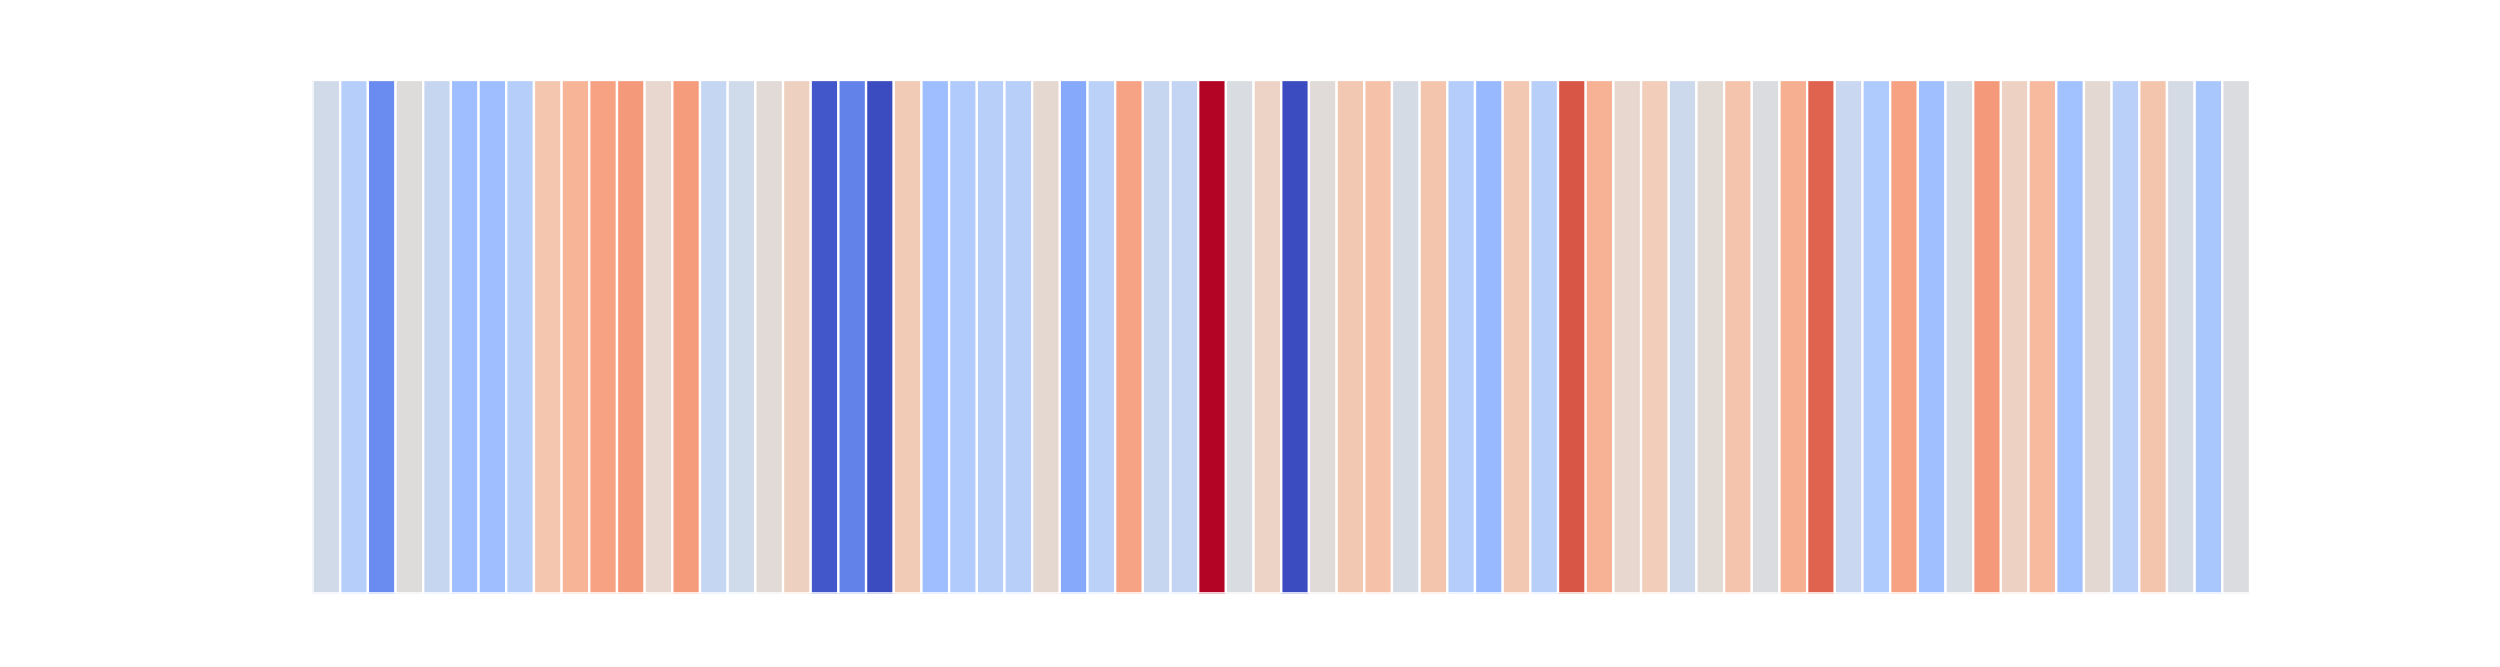
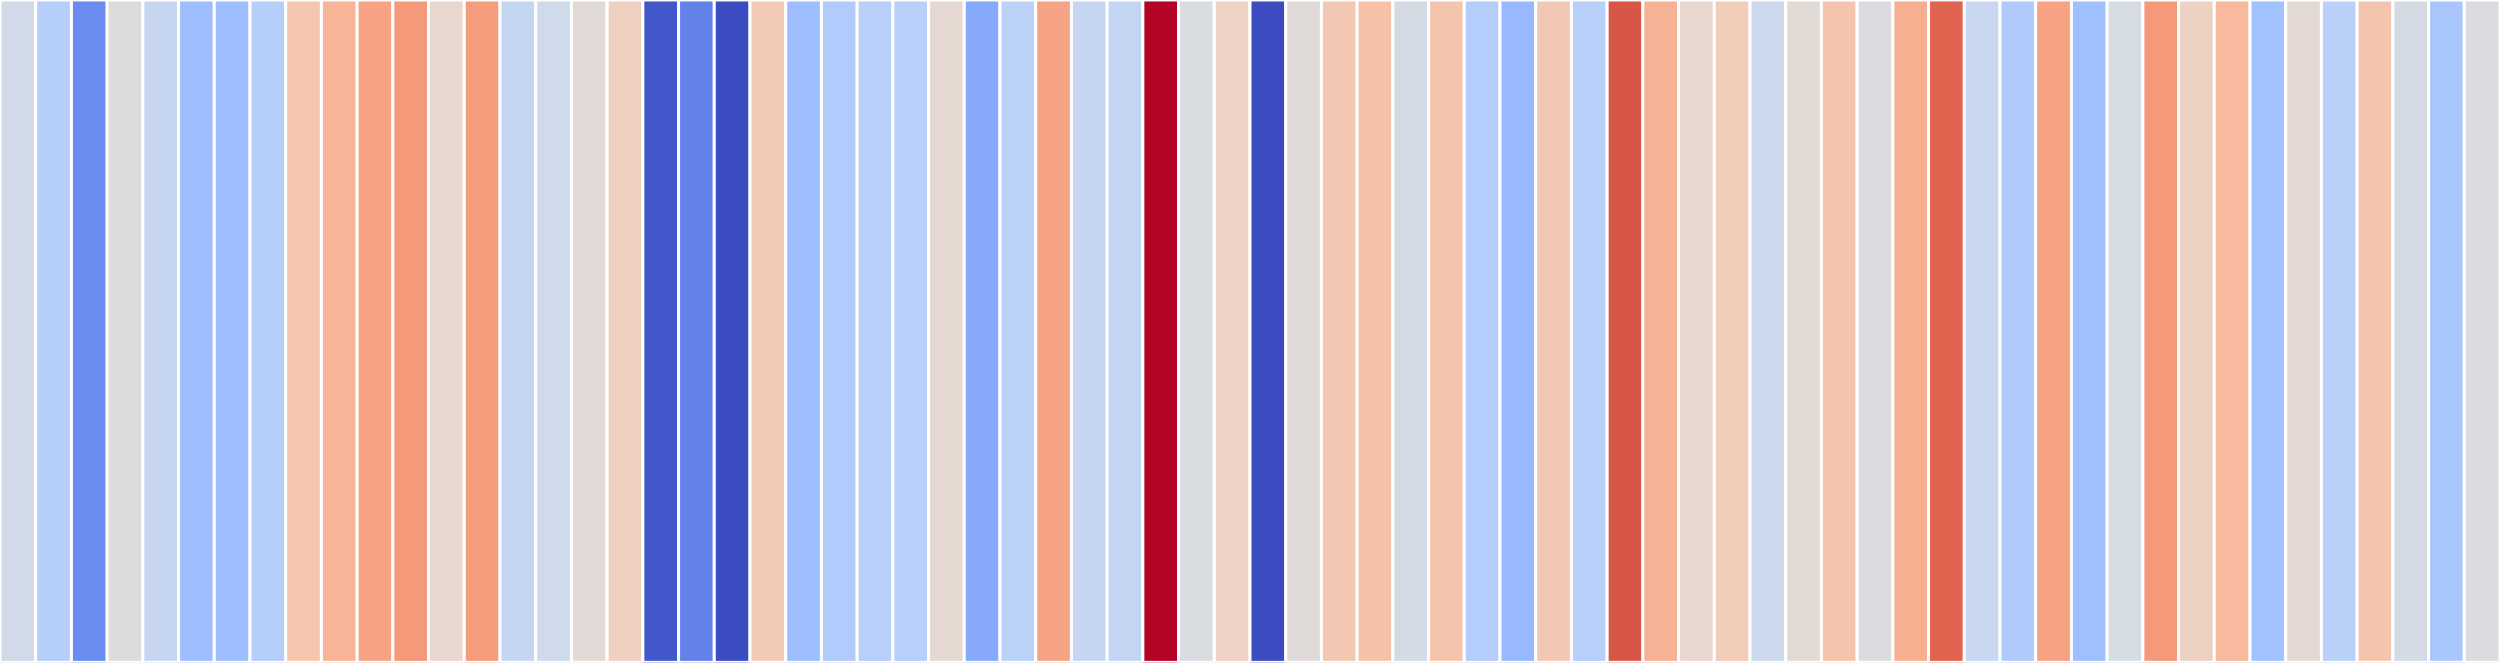
- <svg xmlns="http://www.w3.org/2000/svg" width="1080pt" height="288pt" viewBox="0 0 1080 288" version="1.1">
+ <svg xmlns="http://www.w3.org/2000/svg" width="837pt" height="221.76pt" viewBox="0 0 837 221.76" version="1.1">
  <defs>
    <style type="text/css">*{stroke-linejoin: round; stroke-linecap: butt}</style>
  </defs>
  <g id="figure_1">
    <g id="patch_1">
-       <path d="M 0 288  L 1080 288  L 1080 0  L 0 0  z " style="fill: #ffffff" />
+       <path d="M 0 221.76  L 837 221.76  L 837 0  L 0 0  z " style="fill: #ffffff" />
    </g>
    <g id="axes_1">
-       <g id="patch_2">
-         <path d="M 135 256.32  L 972 256.32  L 972 34.56  L 135 34.56  z " style="fill: #ffffff" />
+       <g id="QuadMesh_1">
+         <path d="M 0 -0  L 11.957 -0  L 11.957 221.76  L 0 221.76  L 0 -0  " clip-path="url(#p35fb99f7a4)" style="fill: #d1dae9; stroke: #ffffff" />
+         <path d="M 11.957 -0  L 23.914 -0  L 23.914 221.76  L 11.957 221.76  L 11.957 -0  " clip-path="url(#p35fb99f7a4)" style="fill: #b6cefa; stroke: #ffffff" />
+         <path d="M 23.914 -0  L 35.871 -0  L 35.871 221.76  L 23.914 221.76  L 23.914 -0  " clip-path="url(#p35fb99f7a4)" style="fill: #6a8bef; stroke: #ffffff" />
+         <path d="M 35.871 -0  L 47.829 -0  L 47.829 221.76  L 35.871 221.76  L 35.871 -0  " clip-path="url(#p35fb99f7a4)" style="fill: #dedcdb; stroke: #ffffff" />
+         <path d="M 47.829 -0  L 59.786 -0  L 59.786 221.76  L 47.829 221.76  L 47.829 -0  " clip-path="url(#p35fb99f7a4)" style="fill: #c6d6f1; stroke: #ffffff" />
+         <path d="M 59.786 -0  L 71.743 -0  L 71.743 221.76  L 59.786 221.76  L 59.786 -0  " clip-path="url(#p35fb99f7a4)" style="fill: #9ebeff; stroke: #ffffff" />
+         <path d="M 71.743 -0  L 83.7 -0  L 83.7 221.76  L 71.743 221.76  L 71.743 -0  " clip-path="url(#p35fb99f7a4)" style="fill: #9ebeff; stroke: #ffffff" />
+         <path d="M 83.7 -0  L 95.657 -0  L 95.657 221.76  L 83.7 221.76  L 83.7 -0  " clip-path="url(#p35fb99f7a4)" style="fill: #b6cefa; stroke: #ffffff" />
+         <path d="M 95.657 -0  L 107.614 -0  L 107.614 221.76  L 95.657 221.76  L 95.657 -0  " clip-path="url(#p35fb99f7a4)" style="fill: #f4c6af; stroke: #ffffff" />
+         <path d="M 107.614 -0  L 119.571 -0  L 119.571 221.76  L 107.614 221.76  L 107.614 -0  " clip-path="url(#p35fb99f7a4)" style="fill: #f7b497; stroke: #ffffff" />
+         <path d="M 119.571 -0  L 131.529 -0  L 131.529 221.76  L 119.571 221.76  L 119.571 -0  " clip-path="url(#p35fb99f7a4)" style="fill: #f6a283; stroke: #ffffff" />
+         <path d="M 131.529 -0  L 143.486 -0  L 143.486 221.76  L 131.529 221.76  L 131.529 -0  " clip-path="url(#p35fb99f7a4)" style="fill: #f49a7b; stroke: #ffffff" />
+         <path d="M 143.486 -0  L 155.443 -0  L 155.443 221.76  L 143.486 221.76  L 143.486 -0  " clip-path="url(#p35fb99f7a4)" style="fill: #e7d7ce; stroke: #ffffff" />
+         <path d="M 155.443 -0  L 167.4 -0  L 167.4 221.76  L 155.443 221.76  L 155.443 -0  " clip-path="url(#p35fb99f7a4)" style="fill: #f59c7d; stroke: #ffffff" />
+         <path d="M 167.4 -0  L 179.357 -0  L 179.357 221.76  L 167.4 221.76  L 167.4 -0  " clip-path="url(#p35fb99f7a4)" style="fill: #c5d6f2; stroke: #ffffff" />
+         <path d="M 179.357 -0  L 191.314 -0  L 191.314 221.76  L 179.357 221.76  L 179.357 -0  " clip-path="url(#p35fb99f7a4)" style="fill: #cfdaea; stroke: #ffffff" />
+         <path d="M 191.314 -0  L 203.271 -0  L 203.271 221.76  L 191.314 221.76  L 191.314 -0  " clip-path="url(#p35fb99f7a4)" style="fill: #e1dad6; stroke: #ffffff" />
+         <path d="M 203.271 -0  L 215.229 -0  L 215.229 221.76  L 203.271 221.76  L 203.271 -0  " clip-path="url(#p35fb99f7a4)" style="fill: #eed0c0; stroke: #ffffff" />
+         <path d="M 215.229 -0  L 227.186 -0  L 227.186 221.76  L 215.229 221.76  L 215.229 -0  " clip-path="url(#p35fb99f7a4)" style="fill: #4257c9; stroke: #ffffff" />
+         <path d="M 227.186 -0  L 239.143 -0  L 239.143 221.76  L 227.186 221.76  L 227.186 -0  " clip-path="url(#p35fb99f7a4)" style="fill: #6282ea; stroke: #ffffff" />
+         <path d="M 239.143 -0  L 251.1 -0  L 251.1 221.76  L 239.143 221.76  L 239.143 -0  " clip-path="url(#p35fb99f7a4)" style="fill: #3b4cc0; stroke: #ffffff" />
+         <path d="M 251.1 -0  L 263.057 -0  L 263.057 221.76  L 251.1 221.76  L 251.1 -0  " clip-path="url(#p35fb99f7a4)" style="fill: #f2cbb7; stroke: #ffffff" />
+         <path d="M 263.057 -0  L 275.014 -0  L 275.014 221.76  L 263.057 221.76  L 263.057 -0  " clip-path="url(#p35fb99f7a4)" style="fill: #9ebeff; stroke: #ffffff" />
+         <path d="M 275.014 -0  L 286.971 -0  L 286.971 221.76  L 275.014 221.76  L 275.014 -0  " clip-path="url(#p35fb99f7a4)" style="fill: #b1cbfc; stroke: #ffffff" />
+         <path d="M 286.971 -0  L 298.929 -0  L 298.929 221.76  L 286.971 221.76  L 286.971 -0  " clip-path="url(#p35fb99f7a4)" style="fill: #b7cff9; stroke: #ffffff" />
+         <path d="M 298.929 -0  L 310.886 -0  L 310.886 221.76  L 298.929 221.76  L 298.929 -0  " clip-path="url(#p35fb99f7a4)" style="fill: #b7cff9; stroke: #ffffff" />
+         <path d="M 310.886 -0  L 322.843 -0  L 322.843 221.76  L 310.886 221.76  L 310.886 -0  " clip-path="url(#p35fb99f7a4)" style="fill: #e5d8d1; stroke: #ffffff" />
+         <path d="M 322.843 -0  L 334.8 -0  L 334.8 221.76  L 322.843 221.76  L 322.843 -0  " clip-path="url(#p35fb99f7a4)" style="fill: #86a9fc; stroke: #ffffff" />
+         <path d="M 334.8 -0  L 346.757 -0  L 346.757 221.76  L 334.8 221.76  L 334.8 -0  " clip-path="url(#p35fb99f7a4)" style="fill: #bbd1f8; stroke: #ffffff" />
+         <path d="M 346.757 -0  L 358.714 -0  L 358.714 221.76  L 346.757 221.76  L 346.757 -0  " clip-path="url(#p35fb99f7a4)" style="fill: #f6a385; stroke: #ffffff" />
+         <path d="M 358.714 -0  L 370.671 -0  L 370.671 221.76  L 358.714 221.76  L 358.714 -0  " clip-path="url(#p35fb99f7a4)" style="fill: #c6d6f1; stroke: #ffffff" />
+         <path d="M 370.671 -0  L 382.629 -0  L 382.629 221.76  L 370.671 221.76  L 370.671 -0  " clip-path="url(#p35fb99f7a4)" style="fill: #c4d5f3; stroke: #ffffff" />
+         <path d="M 382.629 -0  L 394.586 -0  L 394.586 221.76  L 382.629 221.76  L 382.629 -0  " clip-path="url(#p35fb99f7a4)" style="fill: #b40426; stroke: #ffffff" />
+         <path d="M 394.586 -0  L 406.543 -0  L 406.543 221.76  L 394.586 221.76  L 394.586 -0  " clip-path="url(#p35fb99f7a4)" style="fill: #d9dce1; stroke: #ffffff" />
+         <path d="M 406.543 -0  L 418.5 -0  L 418.5 221.76  L 406.543 221.76  L 406.543 -0  " clip-path="url(#p35fb99f7a4)" style="fill: #ecd3c5; stroke: #ffffff" />
+         <path d="M 418.5 -0  L 430.457 -0  L 430.457 221.76  L 418.5 221.76  L 418.5 -0  " clip-path="url(#p35fb99f7a4)" style="fill: #3b4cc0; stroke: #ffffff" />
+         <path d="M 430.457 -0  L 442.414 -0  L 442.414 221.76  L 430.457 221.76  L 430.457 -0  " clip-path="url(#p35fb99f7a4)" style="fill: #e0dbd8; stroke: #ffffff" />
+         <path d="M 442.414 -0  L 454.371 -0  L 454.371 221.76  L 442.414 221.76  L 442.414 -0  " clip-path="url(#p35fb99f7a4)" style="fill: #f3c8b2; stroke: #ffffff" />
+         <path d="M 454.371 -0  L 466.329 -0  L 466.329 221.76  L 454.371 221.76  L 454.371 -0  " clip-path="url(#p35fb99f7a4)" style="fill: #f5c1a9; stroke: #ffffff" />
+         <path d="M 466.329 -0  L 478.286 -0  L 478.286 221.76  L 466.329 221.76  L 466.329 -0  " clip-path="url(#p35fb99f7a4)" style="fill: #d5dbe5; stroke: #ffffff" />
+         <path d="M 478.286 -0  L 490.243 -0  L 490.243 221.76  L 478.286 221.76  L 478.286 -0  " clip-path="url(#p35fb99f7a4)" style="fill: #f4c5ad; stroke: #ffffff" />
+         <path d="M 490.243 -0  L 502.2 -0  L 502.2 221.76  L 490.243 221.76  L 490.243 -0  " clip-path="url(#p35fb99f7a4)" style="fill: #b5cdfa; stroke: #ffffff" />
+         <path d="M 502.2 -0  L 514.157 -0  L 514.157 221.76  L 502.2 221.76  L 502.2 -0  " clip-path="url(#p35fb99f7a4)" style="fill: #98b9ff; stroke: #ffffff" />
+         <path d="M 514.157 -0  L 526.114 -0  L 526.114 221.76  L 514.157 221.76  L 514.157 -0  " clip-path="url(#p35fb99f7a4)" style="fill: #f3c8b2; stroke: #ffffff" />
+         <path d="M 526.114 -0  L 538.071 -0  L 538.071 221.76  L 526.114 221.76  L 526.114 -0  " clip-path="url(#p35fb99f7a4)" style="fill: #b7cff9; stroke: #ffffff" />
+         <path d="M 538.071 -0  L 550.029 -0  L 550.029 221.76  L 538.071 221.76  L 538.071 -0  " clip-path="url(#p35fb99f7a4)" style="fill: #d85646; stroke: #ffffff" />
+         <path d="M 550.029 -0  L 561.986 -0  L 561.986 221.76  L 550.029 221.76  L 550.029 -0  " clip-path="url(#p35fb99f7a4)" style="fill: #f7b194; stroke: #ffffff" />
+         <path d="M 561.986 -0  L 573.943 -0  L 573.943 221.76  L 561.986 221.76  L 561.986 -0  " clip-path="url(#p35fb99f7a4)" style="fill: #e7d7ce; stroke: #ffffff" />
+         <path d="M 573.943 -0  L 585.9 -0  L 585.9 221.76  L 573.943 221.76  L 573.943 -0  " clip-path="url(#p35fb99f7a4)" style="fill: #f1cdba; stroke: #ffffff" />
+         <path d="M 585.9 -0  L 597.857 -0  L 597.857 221.76  L 585.9 221.76  L 585.9 -0  " clip-path="url(#p35fb99f7a4)" style="fill: #ccd9ed; stroke: #ffffff" />
+         <path d="M 597.857 -0  L 609.814 -0  L 609.814 221.76  L 597.857 221.76  L 597.857 -0  " clip-path="url(#p35fb99f7a4)" style="fill: #e2dad5; stroke: #ffffff" />
+         <path d="M 609.814 -0  L 621.771 -0  L 621.771 221.76  L 609.814 221.76  L 609.814 -0  " clip-path="url(#p35fb99f7a4)" style="fill: #f5c4ac; stroke: #ffffff" />
+         <path d="M 621.771 -0  L 633.729 -0  L 633.729 221.76  L 621.771 221.76  L 621.771 -0  " clip-path="url(#p35fb99f7a4)" style="fill: #dadce0; stroke: #ffffff" />
+         <path d="M 633.729 -0  L 645.686 -0  L 645.686 221.76  L 633.729 221.76  L 633.729 -0  " clip-path="url(#p35fb99f7a4)" style="fill: #f7af91; stroke: #ffffff" />
+         <path d="M 645.686 -0  L 657.643 -0  L 657.643 221.76  L 645.686 221.76  L 645.686 -0  " clip-path="url(#p35fb99f7a4)" style="fill: #df634e; stroke: #ffffff" />
+         <path d="M 657.643 -0  L 669.6 -0  L 669.6 221.76  L 657.643 221.76  L 657.643 -0  " clip-path="url(#p35fb99f7a4)" style="fill: #c9d7f0; stroke: #ffffff" />
+         <path d="M 669.6 -0  L 681.557 -0  L 681.557 221.76  L 669.6 221.76  L 669.6 -0  " clip-path="url(#p35fb99f7a4)" style="fill: #afcafc; stroke: #ffffff" />
+         <path d="M 681.557 -0  L 693.514 -0  L 693.514 221.76  L 681.557 221.76  L 681.557 -0  " clip-path="url(#p35fb99f7a4)" style="fill: #f6a283; stroke: #ffffff" />
+         <path d="M 693.514 -0  L 705.471 -0  L 705.471 221.76  L 693.514 221.76  L 693.514 -0  " clip-path="url(#p35fb99f7a4)" style="fill: #9fbfff; stroke: #ffffff" />
+         <path d="M 705.471 -0  L 717.429 -0  L 717.429 221.76  L 705.471 221.76  L 705.471 -0  " clip-path="url(#p35fb99f7a4)" style="fill: #d6dce4; stroke: #ffffff" />
+         <path d="M 717.429 -0  L 729.386 -0  L 729.386 221.76  L 717.429 221.76  L 717.429 -0  " clip-path="url(#p35fb99f7a4)" style="fill: #f49a7b; stroke: #ffffff" />
+         <path d="M 729.386 -0  L 741.343 -0  L 741.343 221.76  L 729.386 221.76  L 729.386 -0  " clip-path="url(#p35fb99f7a4)" style="fill: #edd1c2; stroke: #ffffff" />
+         <path d="M 741.343 -0  L 753.3 -0  L 753.3 221.76  L 741.343 221.76  L 741.343 -0  " clip-path="url(#p35fb99f7a4)" style="fill: #f7ba9f; stroke: #ffffff" />
+         <path d="M 753.3 -0  L 765.257 -0  L 765.257 221.76  L 753.3 221.76  L 753.3 -0  " clip-path="url(#p35fb99f7a4)" style="fill: #a2c1ff; stroke: #ffffff" />
+         <path d="M 765.257 -0  L 777.214 -0  L 777.214 221.76  L 765.257 221.76  L 765.257 -0  " clip-path="url(#p35fb99f7a4)" style="fill: #e4d9d2; stroke: #ffffff" />
+         <path d="M 777.214 -0  L 789.171 -0  L 789.171 221.76  L 777.214 221.76  L 777.214 -0  " clip-path="url(#p35fb99f7a4)" style="fill: #bad0f8; stroke: #ffffff" />
+         <path d="M 789.171 -0  L 801.129 -0  L 801.129 221.76  L 789.171 221.76  L 789.171 -0  " clip-path="url(#p35fb99f7a4)" style="fill: #f4c5ad; stroke: #ffffff" />
+         <path d="M 801.129 -0  L 813.086 -0  L 813.086 221.76  L 801.129 221.76  L 801.129 -0  " clip-path="url(#p35fb99f7a4)" style="fill: #d5dbe5; stroke: #ffffff" />
+         <path d="M 813.086 -0  L 825.043 -0  L 825.043 221.76  L 813.086 221.76  L 813.086 -0  " clip-path="url(#p35fb99f7a4)" style="fill: #a9c6fd; stroke: #ffffff" />
+         <path d="M 825.043 -0  L 837 -0  L 837 221.76  L 825.043 221.76  L 825.043 -0  " clip-path="url(#p35fb99f7a4)" style="fill: #dadce0; stroke: #ffffff" />
      </g>
-       <g id="QuadMesh_1">
-         <path d="M 135 34.56  L 146.957 34.56  L 146.957 256.32  L 135 256.32  L 135 34.56  " clip-path="url(#pcb9d3785e9)" style="fill: #d1dae9; stroke: #ffffff" />
-         <path d="M 146.957 34.56  L 158.914 34.56  L 158.914 256.32  L 146.957 256.32  L 146.957 34.56  " clip-path="url(#pcb9d3785e9)" style="fill: #b6cefa; stroke: #ffffff" />
-         <path d="M 158.914 34.56  L 170.871 34.56  L 170.871 256.32  L 158.914 256.32  L 158.914 34.56  " clip-path="url(#pcb9d3785e9)" style="fill: #6a8bef; stroke: #ffffff" />
-         <path d="M 170.871 34.56  L 182.829 34.56  L 182.829 256.32  L 170.871 256.32  L 170.871 34.56  " clip-path="url(#pcb9d3785e9)" style="fill: #dedcdb; stroke: #ffffff" />
-         <path d="M 182.829 34.56  L 194.786 34.56  L 194.786 256.32  L 182.829 256.32  L 182.829 34.56  " clip-path="url(#pcb9d3785e9)" style="fill: #c6d6f1; stroke: #ffffff" />
-         <path d="M 194.786 34.56  L 206.743 34.56  L 206.743 256.32  L 194.786 256.32  L 194.786 34.56  " clip-path="url(#pcb9d3785e9)" style="fill: #9ebeff; stroke: #ffffff" />
-         <path d="M 206.743 34.56  L 218.7 34.56  L 218.7 256.32  L 206.743 256.32  L 206.743 34.56  " clip-path="url(#pcb9d3785e9)" style="fill: #9ebeff; stroke: #ffffff" />
-         <path d="M 218.7 34.56  L 230.657 34.56  L 230.657 256.32  L 218.7 256.32  L 218.7 34.56  " clip-path="url(#pcb9d3785e9)" style="fill: #b6cefa; stroke: #ffffff" />
-         <path d="M 230.657 34.56  L 242.614 34.56  L 242.614 256.32  L 230.657 256.32  L 230.657 34.56  " clip-path="url(#pcb9d3785e9)" style="fill: #f4c6af; stroke: #ffffff" />
-         <path d="M 242.614 34.56  L 254.571 34.56  L 254.571 256.32  L 242.614 256.32  L 242.614 34.56  " clip-path="url(#pcb9d3785e9)" style="fill: #f7b497; stroke: #ffffff" />
-         <path d="M 254.571 34.56  L 266.529 34.56  L 266.529 256.32  L 254.571 256.32  L 254.571 34.56  " clip-path="url(#pcb9d3785e9)" style="fill: #f6a283; stroke: #ffffff" />
-         <path d="M 266.529 34.56  L 278.486 34.56  L 278.486 256.32  L 266.529 256.32  L 266.529 34.56  " clip-path="url(#pcb9d3785e9)" style="fill: #f49a7b; stroke: #ffffff" />
-         <path d="M 278.486 34.56  L 290.443 34.56  L 290.443 256.32  L 278.486 256.32  L 278.486 34.56  " clip-path="url(#pcb9d3785e9)" style="fill: #e7d7ce; stroke: #ffffff" />
-         <path d="M 290.443 34.56  L 302.4 34.56  L 302.4 256.32  L 290.443 256.32  L 290.443 34.56  " clip-path="url(#pcb9d3785e9)" style="fill: #f59c7d; stroke: #ffffff" />
-         <path d="M 302.4 34.56  L 314.357 34.56  L 314.357 256.32  L 302.4 256.32  L 302.4 34.56  " clip-path="url(#pcb9d3785e9)" style="fill: #c5d6f2; stroke: #ffffff" />
-         <path d="M 314.357 34.56  L 326.314 34.56  L 326.314 256.32  L 314.357 256.32  L 314.357 34.56  " clip-path="url(#pcb9d3785e9)" style="fill: #cfdaea; stroke: #ffffff" />
-         <path d="M 326.314 34.56  L 338.271 34.56  L 338.271 256.32  L 326.314 256.32  L 326.314 34.56  " clip-path="url(#pcb9d3785e9)" style="fill: #e1dad6; stroke: #ffffff" />
-         <path d="M 338.271 34.56  L 350.229 34.56  L 350.229 256.32  L 338.271 256.32  L 338.271 34.56  " clip-path="url(#pcb9d3785e9)" style="fill: #eed0c0; stroke: #ffffff" />
-         <path d="M 350.229 34.56  L 362.186 34.56  L 362.186 256.32  L 350.229 256.32  L 350.229 34.56  " clip-path="url(#pcb9d3785e9)" style="fill: #4257c9; stroke: #ffffff" />
-         <path d="M 362.186 34.56  L 374.143 34.56  L 374.143 256.32  L 362.186 256.32  L 362.186 34.56  " clip-path="url(#pcb9d3785e9)" style="fill: #6282ea; stroke: #ffffff" />
-         <path d="M 374.143 34.56  L 386.1 34.56  L 386.1 256.32  L 374.143 256.32  L 374.143 34.56  " clip-path="url(#pcb9d3785e9)" style="fill: #3b4cc0; stroke: #ffffff" />
-         <path d="M 386.1 34.56  L 398.057 34.56  L 398.057 256.32  L 386.1 256.32  L 386.1 34.56  " clip-path="url(#pcb9d3785e9)" style="fill: #f2cbb7; stroke: #ffffff" />
-         <path d="M 398.057 34.56  L 410.014 34.56  L 410.014 256.32  L 398.057 256.32  L 398.057 34.56  " clip-path="url(#pcb9d3785e9)" style="fill: #9ebeff; stroke: #ffffff" />
-         <path d="M 410.014 34.56  L 421.971 34.56  L 421.971 256.32  L 410.014 256.32  L 410.014 34.56  " clip-path="url(#pcb9d3785e9)" style="fill: #b1cbfc; stroke: #ffffff" />
-         <path d="M 421.971 34.56  L 433.929 34.56  L 433.929 256.32  L 421.971 256.32  L 421.971 34.56  " clip-path="url(#pcb9d3785e9)" style="fill: #b7cff9; stroke: #ffffff" />
-         <path d="M 433.929 34.56  L 445.886 34.56  L 445.886 256.32  L 433.929 256.32  L 433.929 34.56  " clip-path="url(#pcb9d3785e9)" style="fill: #b7cff9; stroke: #ffffff" />
-         <path d="M 445.886 34.56  L 457.843 34.56  L 457.843 256.32  L 445.886 256.32  L 445.886 34.56  " clip-path="url(#pcb9d3785e9)" style="fill: #e5d8d1; stroke: #ffffff" />
-         <path d="M 457.843 34.56  L 469.8 34.56  L 469.8 256.32  L 457.843 256.32  L 457.843 34.56  " clip-path="url(#pcb9d3785e9)" style="fill: #86a9fc; stroke: #ffffff" />
-         <path d="M 469.8 34.56  L 481.757 34.56  L 481.757 256.32  L 469.8 256.32  L 469.8 34.56  " clip-path="url(#pcb9d3785e9)" style="fill: #bbd1f8; stroke: #ffffff" />
-         <path d="M 481.757 34.56  L 493.714 34.56  L 493.714 256.32  L 481.757 256.32  L 481.757 34.56  " clip-path="url(#pcb9d3785e9)" style="fill: #f6a385; stroke: #ffffff" />
-         <path d="M 493.714 34.56  L 505.671 34.56  L 505.671 256.32  L 493.714 256.32  L 493.714 34.56  " clip-path="url(#pcb9d3785e9)" style="fill: #c6d6f1; stroke: #ffffff" />
-         <path d="M 505.671 34.56  L 517.629 34.56  L 517.629 256.32  L 505.671 256.32  L 505.671 34.56  " clip-path="url(#pcb9d3785e9)" style="fill: #c4d5f3; stroke: #ffffff" />
-         <path d="M 517.629 34.56  L 529.586 34.56  L 529.586 256.32  L 517.629 256.32  L 517.629 34.56  " clip-path="url(#pcb9d3785e9)" style="fill: #b40426; stroke: #ffffff" />
-         <path d="M 529.586 34.56  L 541.543 34.56  L 541.543 256.32  L 529.586 256.32  L 529.586 34.56  " clip-path="url(#pcb9d3785e9)" style="fill: #d9dce1; stroke: #ffffff" />
-         <path d="M 541.543 34.56  L 553.5 34.56  L 553.5 256.32  L 541.543 256.32  L 541.543 34.56  " clip-path="url(#pcb9d3785e9)" style="fill: #ecd3c5; stroke: #ffffff" />
-         <path d="M 553.5 34.56  L 565.457 34.56  L 565.457 256.32  L 553.5 256.32  L 553.5 34.56  " clip-path="url(#pcb9d3785e9)" style="fill: #3b4cc0; stroke: #ffffff" />
-         <path d="M 565.457 34.56  L 577.414 34.56  L 577.414 256.32  L 565.457 256.32  L 565.457 34.56  " clip-path="url(#pcb9d3785e9)" style="fill: #e0dbd8; stroke: #ffffff" />
-         <path d="M 577.414 34.56  L 589.371 34.56  L 589.371 256.32  L 577.414 256.32  L 577.414 34.56  " clip-path="url(#pcb9d3785e9)" style="fill: #f3c8b2; stroke: #ffffff" />
-         <path d="M 589.371 34.56  L 601.329 34.56  L 601.329 256.32  L 589.371 256.32  L 589.371 34.56  " clip-path="url(#pcb9d3785e9)" style="fill: #f5c1a9; stroke: #ffffff" />
-         <path d="M 601.329 34.56  L 613.286 34.56  L 613.286 256.32  L 601.329 256.32  L 601.329 34.56  " clip-path="url(#pcb9d3785e9)" style="fill: #d5dbe5; stroke: #ffffff" />
-         <path d="M 613.286 34.56  L 625.243 34.56  L 625.243 256.32  L 613.286 256.32  L 613.286 34.56  " clip-path="url(#pcb9d3785e9)" style="fill: #f4c5ad; stroke: #ffffff" />
-         <path d="M 625.243 34.56  L 637.2 34.56  L 637.2 256.32  L 625.243 256.32  L 625.243 34.56  " clip-path="url(#pcb9d3785e9)" style="fill: #b5cdfa; stroke: #ffffff" />
-         <path d="M 637.2 34.56  L 649.157 34.56  L 649.157 256.32  L 637.2 256.32  L 637.2 34.56  " clip-path="url(#pcb9d3785e9)" style="fill: #98b9ff; stroke: #ffffff" />
-         <path d="M 649.157 34.56  L 661.114 34.56  L 661.114 256.32  L 649.157 256.32  L 649.157 34.56  " clip-path="url(#pcb9d3785e9)" style="fill: #f3c8b2; stroke: #ffffff" />
-         <path d="M 661.114 34.56  L 673.071 34.56  L 673.071 256.32  L 661.114 256.32  L 661.114 34.56  " clip-path="url(#pcb9d3785e9)" style="fill: #b7cff9; stroke: #ffffff" />
-         <path d="M 673.071 34.56  L 685.029 34.56  L 685.029 256.32  L 673.071 256.32  L 673.071 34.56  " clip-path="url(#pcb9d3785e9)" style="fill: #d85646; stroke: #ffffff" />
-         <path d="M 685.029 34.56  L 696.986 34.56  L 696.986 256.32  L 685.029 256.32  L 685.029 34.56  " clip-path="url(#pcb9d3785e9)" style="fill: #f7b194; stroke: #ffffff" />
-         <path d="M 696.986 34.56  L 708.943 34.56  L 708.943 256.32  L 696.986 256.32  L 696.986 34.56  " clip-path="url(#pcb9d3785e9)" style="fill: #e7d7ce; stroke: #ffffff" />
-         <path d="M 708.943 34.56  L 720.9 34.56  L 720.9 256.32  L 708.943 256.32  L 708.943 34.56  " clip-path="url(#pcb9d3785e9)" style="fill: #f1cdba; stroke: #ffffff" />
-         <path d="M 720.9 34.56  L 732.857 34.56  L 732.857 256.32  L 720.9 256.32  L 720.9 34.56  " clip-path="url(#pcb9d3785e9)" style="fill: #ccd9ed; stroke: #ffffff" />
-         <path d="M 732.857 34.56  L 744.814 34.56  L 744.814 256.32  L 732.857 256.32  L 732.857 34.56  " clip-path="url(#pcb9d3785e9)" style="fill: #e2dad5; stroke: #ffffff" />
-         <path d="M 744.814 34.56  L 756.771 34.56  L 756.771 256.32  L 744.814 256.32  L 744.814 34.56  " clip-path="url(#pcb9d3785e9)" style="fill: #f5c4ac; stroke: #ffffff" />
-         <path d="M 756.771 34.56  L 768.729 34.56  L 768.729 256.32  L 756.771 256.32  L 756.771 34.56  " clip-path="url(#pcb9d3785e9)" style="fill: #dadce0; stroke: #ffffff" />
-         <path d="M 768.729 34.56  L 780.686 34.56  L 780.686 256.32  L 768.729 256.32  L 768.729 34.56  " clip-path="url(#pcb9d3785e9)" style="fill: #f7af91; stroke: #ffffff" />
-         <path d="M 780.686 34.56  L 792.643 34.56  L 792.643 256.32  L 780.686 256.32  L 780.686 34.56  " clip-path="url(#pcb9d3785e9)" style="fill: #df634e; stroke: #ffffff" />
-         <path d="M 792.643 34.56  L 804.6 34.56  L 804.6 256.32  L 792.643 256.32  L 792.643 34.56  " clip-path="url(#pcb9d3785e9)" style="fill: #c9d7f0; stroke: #ffffff" />
-         <path d="M 804.6 34.56  L 816.557 34.56  L 816.557 256.32  L 804.6 256.32  L 804.6 34.56  " clip-path="url(#pcb9d3785e9)" style="fill: #afcafc; stroke: #ffffff" />
-         <path d="M 816.557 34.56  L 828.514 34.56  L 828.514 256.32  L 816.557 256.32  L 816.557 34.56  " clip-path="url(#pcb9d3785e9)" style="fill: #f6a283; stroke: #ffffff" />
-         <path d="M 828.514 34.56  L 840.471 34.56  L 840.471 256.32  L 828.514 256.32  L 828.514 34.56  " clip-path="url(#pcb9d3785e9)" style="fill: #9fbfff; stroke: #ffffff" />
-         <path d="M 840.471 34.56  L 852.429 34.56  L 852.429 256.32  L 840.471 256.32  L 840.471 34.56  " clip-path="url(#pcb9d3785e9)" style="fill: #d6dce4; stroke: #ffffff" />
-         <path d="M 852.429 34.56  L 864.386 34.56  L 864.386 256.32  L 852.429 256.32  L 852.429 34.56  " clip-path="url(#pcb9d3785e9)" style="fill: #f49a7b; stroke: #ffffff" />
-         <path d="M 864.386 34.56  L 876.343 34.56  L 876.343 256.32  L 864.386 256.32  L 864.386 34.56  " clip-path="url(#pcb9d3785e9)" style="fill: #edd1c2; stroke: #ffffff" />
-         <path d="M 876.343 34.56  L 888.3 34.56  L 888.3 256.32  L 876.343 256.32  L 876.343 34.56  " clip-path="url(#pcb9d3785e9)" style="fill: #f7ba9f; stroke: #ffffff" />
-         <path d="M 888.3 34.56  L 900.257 34.56  L 900.257 256.32  L 888.3 256.32  L 888.3 34.56  " clip-path="url(#pcb9d3785e9)" style="fill: #a2c1ff; stroke: #ffffff" />
-         <path d="M 900.257 34.56  L 912.214 34.56  L 912.214 256.32  L 900.257 256.32  L 900.257 34.56  " clip-path="url(#pcb9d3785e9)" style="fill: #e4d9d2; stroke: #ffffff" />
-         <path d="M 912.214 34.56  L 924.171 34.56  L 924.171 256.32  L 912.214 256.32  L 912.214 34.56  " clip-path="url(#pcb9d3785e9)" style="fill: #bad0f8; stroke: #ffffff" />
-         <path d="M 924.171 34.56  L 936.129 34.56  L 936.129 256.32  L 924.171 256.32  L 924.171 34.56  " clip-path="url(#pcb9d3785e9)" style="fill: #f4c5ad; stroke: #ffffff" />
-         <path d="M 936.129 34.56  L 948.086 34.56  L 948.086 256.32  L 936.129 256.32  L 936.129 34.56  " clip-path="url(#pcb9d3785e9)" style="fill: #d5dbe5; stroke: #ffffff" />
-         <path d="M 948.086 34.56  L 960.043 34.56  L 960.043 256.32  L 948.086 256.32  L 948.086 34.56  " clip-path="url(#pcb9d3785e9)" style="fill: #a9c6fd; stroke: #ffffff" />
-         <path d="M 960.043 34.56  L 972 34.56  L 972 256.32  L 960.043 256.32  L 960.043 34.56  " clip-path="url(#pcb9d3785e9)" style="fill: #dadce0; stroke: #ffffff" />
-       </g>
-       <g id="matplotlib.axis_1" />
-       <g id="matplotlib.axis_2" />
    </g>
  </g>
  <defs>
-     <clipPath id="pcb9d3785e9">
-       <rect x="135" y="34.56" width="837" height="221.76" />
+     <clipPath id="p35fb99f7a4">
+       <rect x="0" y="-0" width="837" height="221.76" />
    </clipPath>
  </defs>
</svg>
